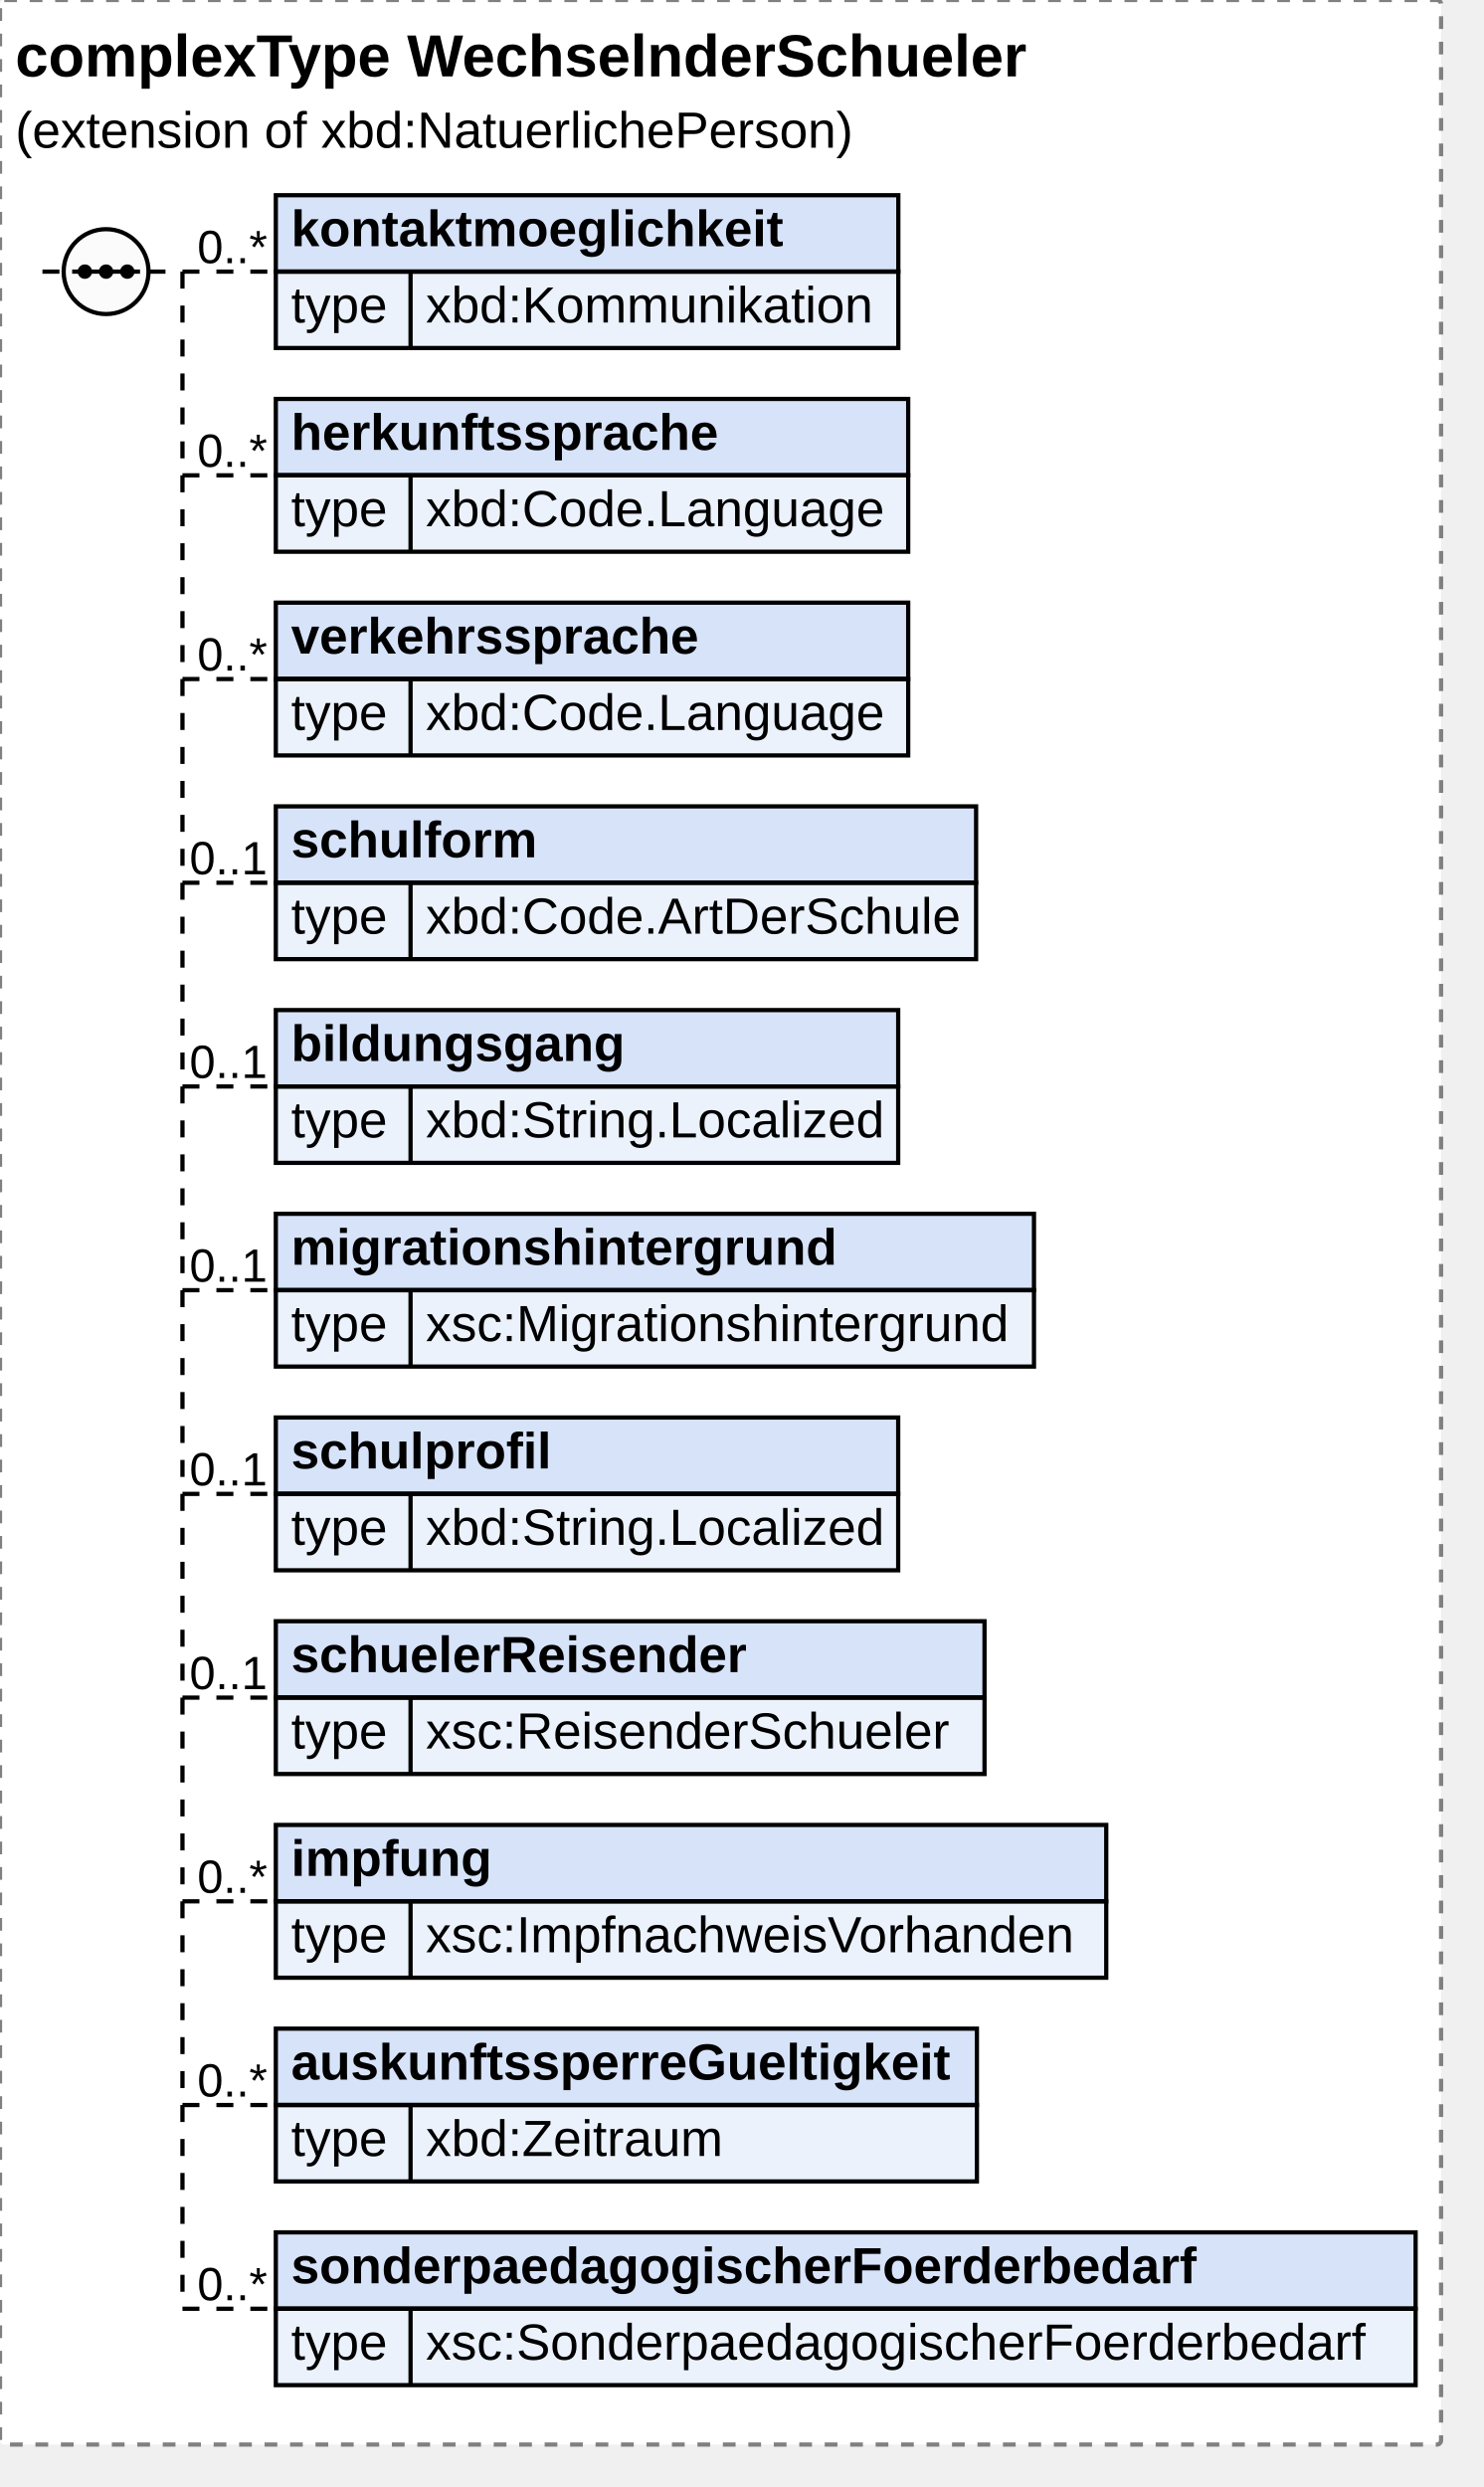
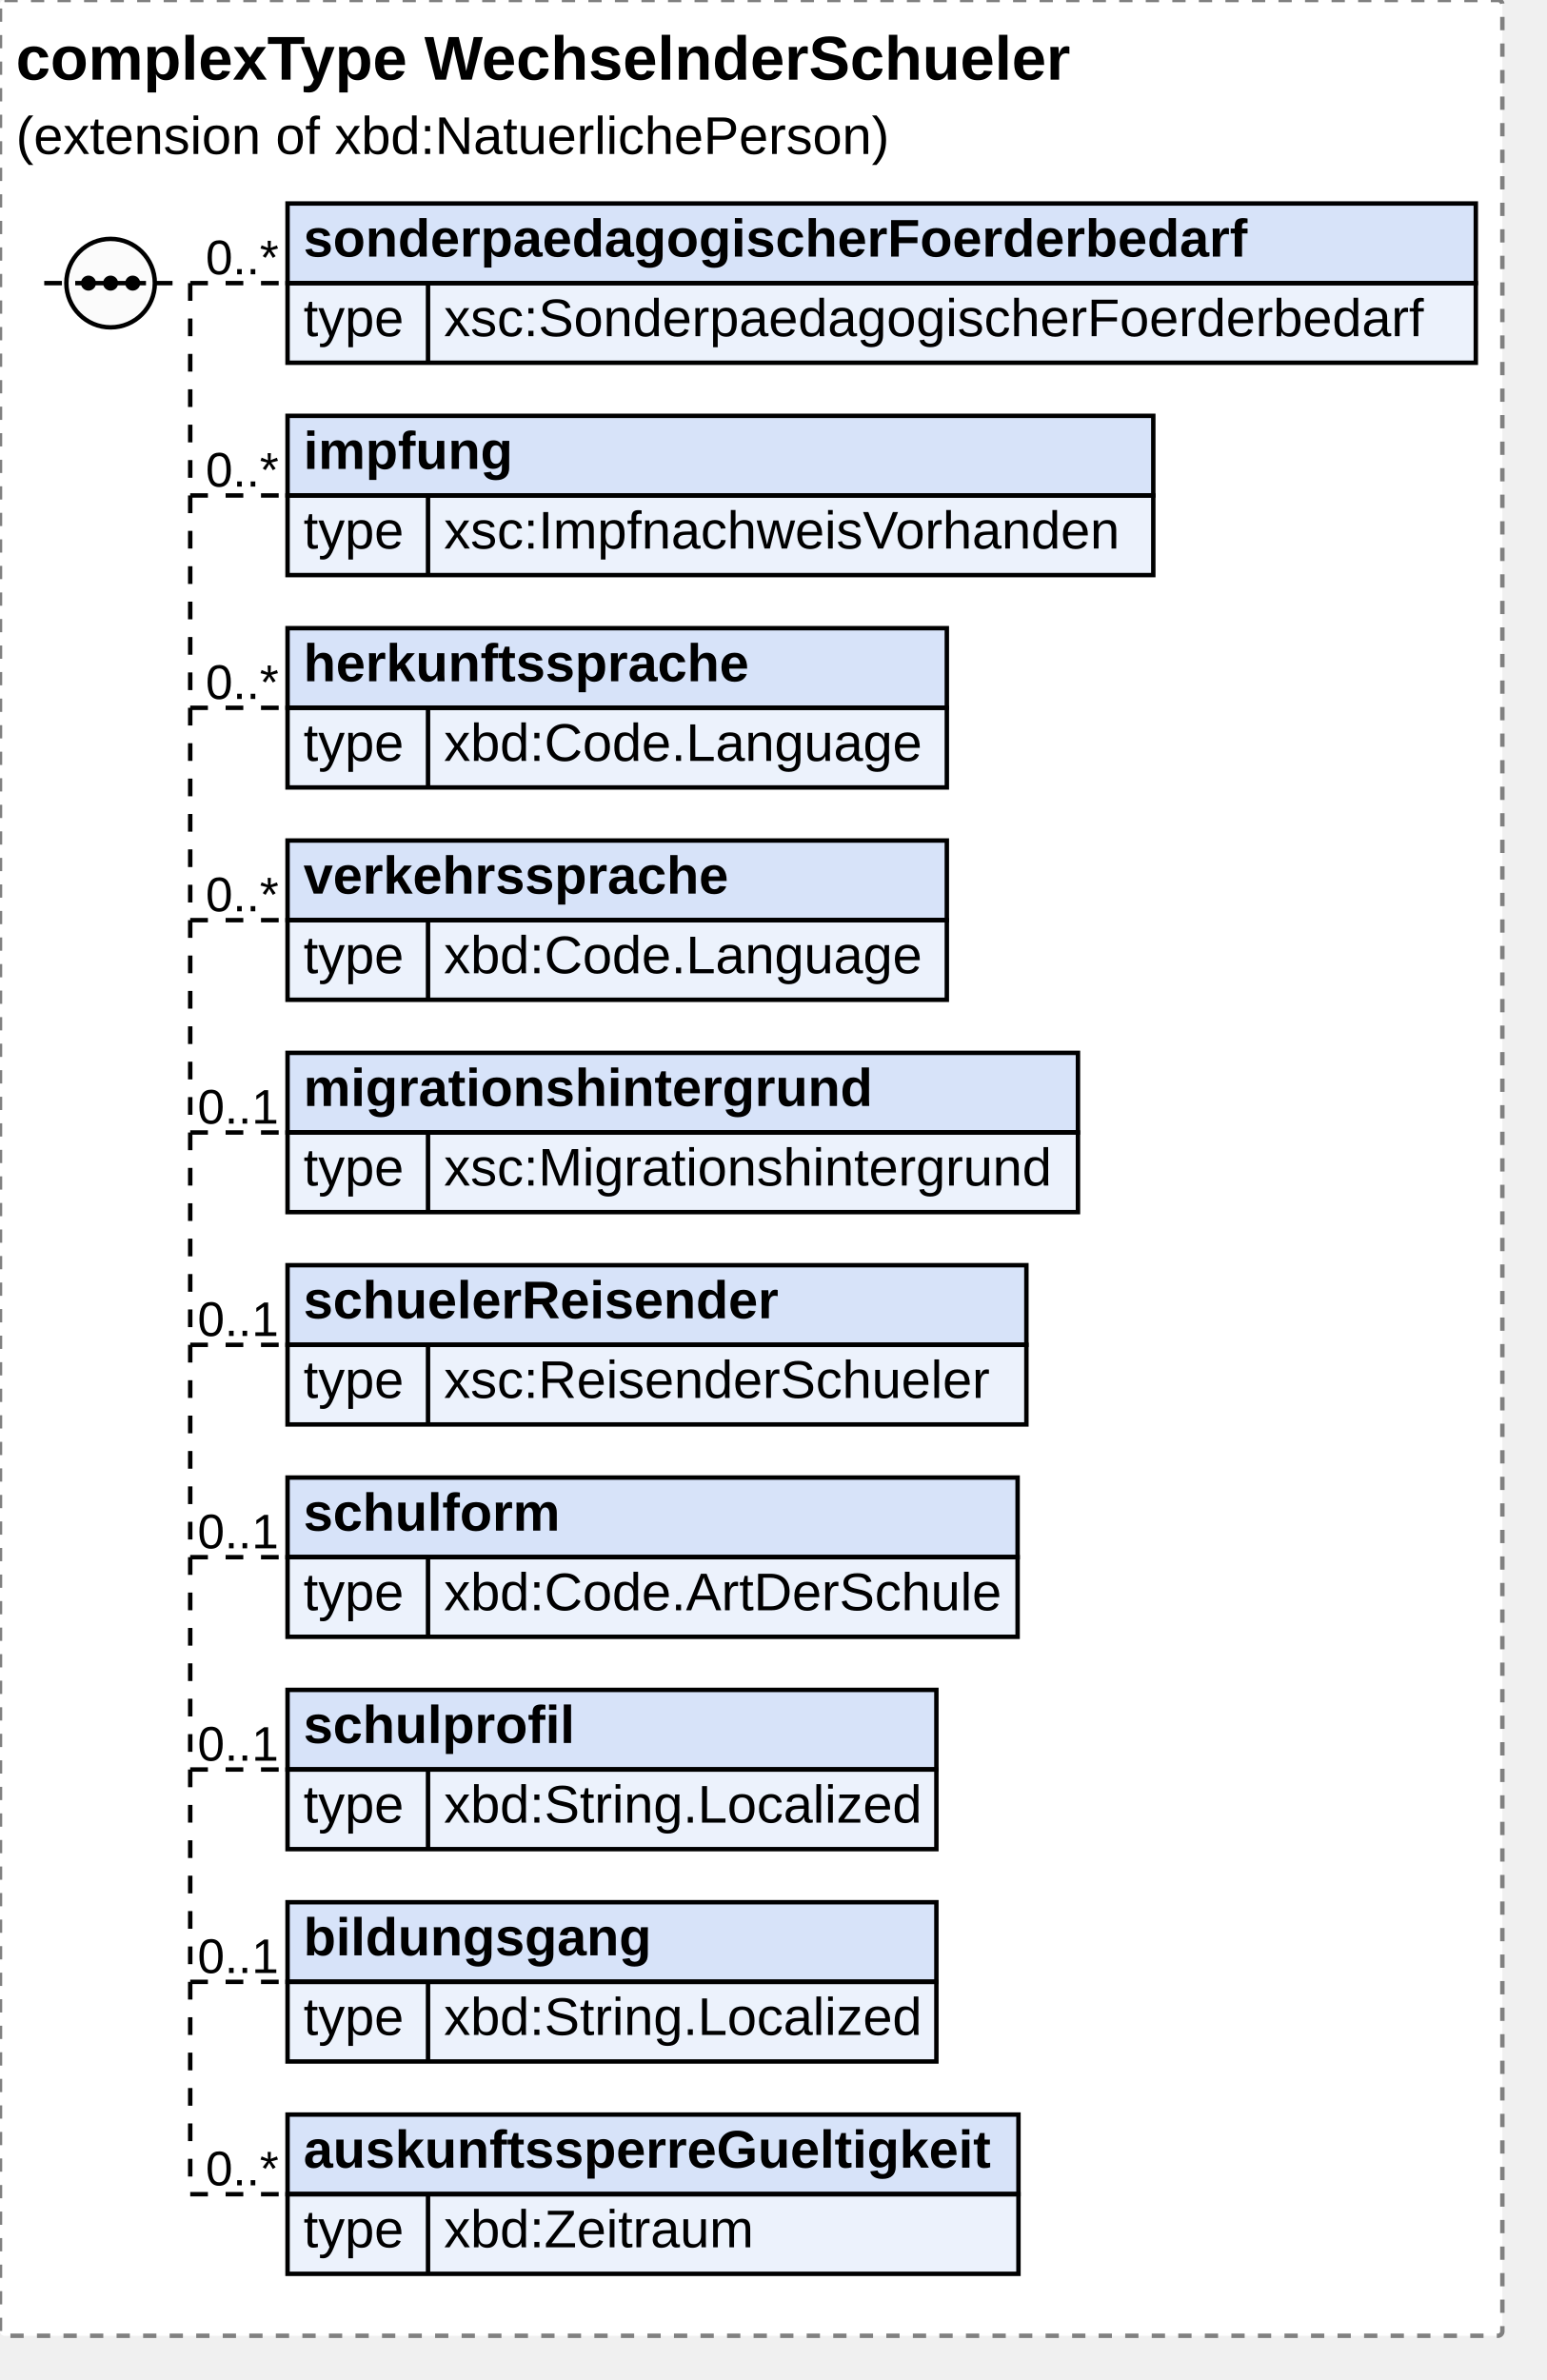
- <svg xmlns="http://www.w3.org/2000/svg" width="349.609" height="586">
+ <svg xmlns="http://www.w3.org/2000/svg" width="349.609" height="538">
  <defs>
    <style type="text/css">
                        text {
                            font-family: 'Arial';
                            fill: black;
                        }
                        text.at {
                            font-family: 'Arial';
                            fill: rgb(242, 152, 0);
                        }
                        line {
                            stroke: black;
                        }
                        line.type-structure {
                            stroke: black;
                        }
                        line.type-structure-optional {
                            stroke: black;
                            stroke-dasharray: 4, 4;
                        }
                        rect.attribute-upper {
                            stroke: black;
                            fill: rgb(255, 239, 211);
                        }
                        rect.element-upper {
                            stroke: black;
                            fill: rgb(215, 227, 249);
                        }
                        rect.element-lower {
                            stroke: black;
                            fill: rgb(236, 242, 252);
                        }
                        a text {
                            fill: black;
                        } 
                    </style>
  </defs>
-   <rect width="339.609" height="576" stroke-dasharray="3,3" rx="1" ry="1" style="stroke: grey;fill: white;" />
+   <rect width="339.609" height="528" stroke-dasharray="3,3" rx="1" ry="1" style="stroke: grey;fill: white;" />
  <text font-size="14" x="3.6" y="18" font-weight="bold">complexType WechselnderSchueler</text>
  <text font-size="12" x="3.6" y="34.8"> (extension of xbd:NatuerlichePerson)</text>
  <g transform="translate(10,46)">
    <g transform="translate(55,0)">
-       <rect width="146.703" height="18" class="element-upper" />
-       <rect width="146.703" height="18" y="18" class="element-lower" />
-       <text font-size="12" x="3.6" y="12" font-weight="bold">kontaktmoeglichkeit</text>
-       <line x1="0" y1="18" x2="146.703" y2="18" />
+       <rect width="268.609" height="18" class="element-upper" />
+       <rect width="268.609" height="18" y="18" class="element-lower" />
+       <text font-size="12" x="3.6" y="12" font-weight="bold">sonderpaedagogischerFoerderbedarf</text>
+       <line x1="0" y1="18" x2="268.609" y2="18" />
      <text font-size="12" fill="grey" x="3.6" y="30">type</text>
      <line x1="31.753" y1="18" x2="31.753" y2="36" />
-       <text font-size="12" x="35.353" y="30">xbd:Kommunikation</text>
-       <g transform="translate(146.7031,0)" />
+       <text font-size="12" x="35.353" y="30">xsc:SonderpaedagogischerFoerderbedarf</text>
+       <g transform="translate(268.6094,0)" />
    </g>
    <line x1="33" y1="18" x2="55" y2="18" class="type-structure-optional" />
    <text font-size="11" fill="black" x="53" y="16" text-anchor="end">0..*</text>
    <line x1="33" y1="18" x2="33" y2="18" class="type-structure-optional" />
    <g transform="translate(55,48)">
-       <rect width="149.031" height="18" class="element-upper" />
-       <rect width="149.031" height="18" y="18" class="element-lower" />
-       <text font-size="12" x="3.6" y="12" font-weight="bold">herkunftssprache</text>
-       <line x1="0" y1="18" x2="149.031" y2="18" />
+       <rect width="195.703" height="18" class="element-upper" />
+       <rect width="195.703" height="18" y="18" class="element-lower" />
+       <text font-size="12" x="3.6" y="12" font-weight="bold">impfung</text>
+       <line x1="0" y1="18" x2="195.703" y2="18" />
      <text font-size="12" fill="grey" x="3.6" y="30">type</text>
      <line x1="31.753" y1="18" x2="31.753" y2="36" />
-       <text font-size="12" x="35.353" y="30">xbd:Code.Language</text>
-       <g transform="translate(149.0312,0)" />
+       <text font-size="12" x="35.353" y="30">xsc:ImpfnachweisVorhanden</text>
+       <g transform="translate(195.7031,0)" />
    </g>
    <line x1="33" y1="66" x2="55" y2="66" class="type-structure-optional" />
    <text font-size="11" fill="black" x="53" y="64" text-anchor="end">0..*</text>
    <line x1="33" y1="18" x2="33" y2="66" class="type-structure-optional" />
    <g transform="translate(55,96)">
      <rect width="149.031" height="18" class="element-upper" />
      <rect width="149.031" height="18" y="18" class="element-lower" />
-       <text font-size="12" x="3.6" y="12" font-weight="bold">verkehrssprache</text>
+       <text font-size="12" x="3.6" y="12" font-weight="bold">herkunftssprache</text>
      <line x1="0" y1="18" x2="149.031" y2="18" />
      <text font-size="12" fill="grey" x="3.6" y="30">type</text>
      <line x1="31.753" y1="18" x2="31.753" y2="36" />
      <text font-size="12" x="35.353" y="30">xbd:Code.Language</text>
      <g transform="translate(149.0312,0)" />
    </g>
    <line x1="33" y1="114" x2="55" y2="114" class="type-structure-optional" />
    <text font-size="11" fill="black" x="53" y="112" text-anchor="end">0..*</text>
    <line x1="33" y1="66" x2="33" y2="114" class="type-structure-optional" />
    <g transform="translate(55,144)">
+       <rect width="149.031" height="18" class="element-upper" />
+       <rect width="149.031" height="18" y="18" class="element-lower" />
+       <text font-size="12" x="3.6" y="12" font-weight="bold">verkehrssprache</text>
+       <line x1="0" y1="18" x2="149.031" y2="18" />
+       <text font-size="12" fill="grey" x="3.6" y="30">type</text>
+       <line x1="31.753" y1="18" x2="31.753" y2="36" />
+       <text font-size="12" x="35.353" y="30">xbd:Code.Language</text>
+       <g transform="translate(149.0312,0)" />
+     </g>
+     <line x1="33" y1="162" x2="55" y2="162" class="type-structure-optional" />
+     <text font-size="11" fill="black" x="53" y="160" text-anchor="end">0..*</text>
+     <line x1="33" y1="114" x2="33" y2="162" class="type-structure-optional" />
+     <g transform="translate(55,192)">
+       <rect width="178.672" height="18" class="element-upper" />
+       <rect width="178.672" height="18" y="18" class="element-lower" />
+       <text font-size="12" x="3.6" y="12" font-weight="bold">migrationshintergrund</text>
+       <line x1="0" y1="18" x2="178.672" y2="18" />
+       <text font-size="12" fill="grey" x="3.6" y="30">type</text>
+       <line x1="31.753" y1="18" x2="31.753" y2="36" />
+       <text font-size="12" x="35.353" y="30">xsc:Migrationshintergrund</text>
+       <g transform="translate(178.6719,0)" />
+     </g>
+     <line x1="33" y1="210" x2="55" y2="210" class="type-structure-optional" />
+     <text font-size="11" fill="black" x="53" y="208" text-anchor="end">0..1</text>
+     <line x1="33" y1="162" x2="33" y2="210" class="type-structure-optional" />
+     <g transform="translate(55,240)">
+       <rect width="167.016" height="18" class="element-upper" />
+       <rect width="167.016" height="18" y="18" class="element-lower" />
+       <text font-size="12" x="3.6" y="12" font-weight="bold">schuelerReisender</text>
+       <line x1="0" y1="18" x2="167.016" y2="18" />
+       <text font-size="12" fill="grey" x="3.6" y="30">type</text>
+       <line x1="31.753" y1="18" x2="31.753" y2="36" />
+       <text font-size="12" x="35.353" y="30">xsc:ReisenderSchueler</text>
+       <g transform="translate(167.0156,0)" />
+     </g>
+     <line x1="33" y1="258" x2="55" y2="258" class="type-structure-optional" />
+     <text font-size="11" fill="black" x="53" y="256" text-anchor="end">0..1</text>
+     <line x1="33" y1="210" x2="33" y2="258" class="type-structure-optional" />
+     <g transform="translate(55,288)">
      <rect width="165.031" height="18" class="element-upper" />
      <rect width="165.031" height="18" y="18" class="element-lower" />
      <text font-size="12" x="3.6" y="12" font-weight="bold">schulform</text>
      <line x1="0" y1="18" x2="165.031" y2="18" />
      <text font-size="12" fill="grey" x="3.6" y="30">type</text>
      <line x1="31.753" y1="18" x2="31.753" y2="36" />
      <text font-size="12" x="35.353" y="30">xbd:Code.ArtDerSchule</text>
      <g transform="translate(165.0312,0)" />
    </g>
-     <line x1="33" y1="162" x2="55" y2="162" class="type-structure-optional" />
-     <text font-size="11" fill="black" x="53" y="160" text-anchor="end">0..1</text>
-     <line x1="33" y1="114" x2="33" y2="162" class="type-structure-optional" />
-     <g transform="translate(55,192)">
+     <line x1="33" y1="306" x2="55" y2="306" class="type-structure-optional" />
+     <text font-size="11" fill="black" x="53" y="304" text-anchor="end">0..1</text>
+     <line x1="33" y1="258" x2="33" y2="306" class="type-structure-optional" />
+     <g transform="translate(55,336)">
+       <rect width="146.672" height="18" class="element-upper" />
+       <rect width="146.672" height="18" y="18" class="element-lower" />
+       <text font-size="12" x="3.6" y="12" font-weight="bold">schulprofil</text>
+       <line x1="0" y1="18" x2="146.672" y2="18" />
+       <text font-size="12" fill="grey" x="3.6" y="30">type</text>
+       <line x1="31.753" y1="18" x2="31.753" y2="36" />
+       <text font-size="12" x="35.353" y="30">xbd:String.Localized</text>
+       <g transform="translate(146.6719,0)" />
+     </g>
+     <line x1="33" y1="354" x2="55" y2="354" class="type-structure-optional" />
+     <text font-size="11" fill="black" x="53" y="352" text-anchor="end">0..1</text>
+     <line x1="33" y1="306" x2="33" y2="354" class="type-structure-optional" />
+     <g transform="translate(55,384)">
      <rect width="146.672" height="18" class="element-upper" />
      <rect width="146.672" height="18" y="18" class="element-lower" />
      <text font-size="12" x="3.6" y="12" font-weight="bold">bildungsgang</text>
      <line x1="0" y1="18" x2="146.672" y2="18" />
      <text font-size="12" fill="grey" x="3.6" y="30">type</text>
      <line x1="31.753" y1="18" x2="31.753" y2="36" />
      <text font-size="12" x="35.353" y="30">xbd:String.Localized</text>
      <g transform="translate(146.6719,0)" />
    </g>
-     <line x1="33" y1="210" x2="55" y2="210" class="type-structure-optional" />
-     <text font-size="11" fill="black" x="53" y="208" text-anchor="end">0..1</text>
-     <line x1="33" y1="162" x2="33" y2="210" class="type-structure-optional" />
-     <g transform="translate(55,240)">
-       <rect width="178.672" height="18" class="element-upper" />
-       <rect width="178.672" height="18" y="18" class="element-lower" />
-       <text font-size="12" x="3.6" y="12" font-weight="bold">migrationshintergrund</text>
-       <line x1="0" y1="18" x2="178.672" y2="18" />
-       <text font-size="12" fill="grey" x="3.6" y="30">type</text>
-       <line x1="31.753" y1="18" x2="31.753" y2="36" />
-       <text font-size="12" x="35.353" y="30">xsc:Migrationshintergrund</text>
-       <g transform="translate(178.6719,0)" />
-     </g>
-     <line x1="33" y1="258" x2="55" y2="258" class="type-structure-optional" />
-     <text font-size="11" fill="black" x="53" y="256" text-anchor="end">0..1</text>
-     <line x1="33" y1="210" x2="33" y2="258" class="type-structure-optional" />
-     <g transform="translate(55,288)">
-       <rect width="146.672" height="18" class="element-upper" />
-       <rect width="146.672" height="18" y="18" class="element-lower" />
-       <text font-size="12" x="3.6" y="12" font-weight="bold">schulprofil</text>
-       <line x1="0" y1="18" x2="146.672" y2="18" />
-       <text font-size="12" fill="grey" x="3.6" y="30">type</text>
-       <line x1="31.753" y1="18" x2="31.753" y2="36" />
-       <text font-size="12" x="35.353" y="30">xbd:String.Localized</text>
-       <g transform="translate(146.6719,0)" />
-     </g>
-     <line x1="33" y1="306" x2="55" y2="306" class="type-structure-optional" />
-     <text font-size="11" fill="black" x="53" y="304" text-anchor="end">0..1</text>
-     <line x1="33" y1="258" x2="33" y2="306" class="type-structure-optional" />
-     <g transform="translate(55,336)">
-       <rect width="167.016" height="18" class="element-upper" />
-       <rect width="167.016" height="18" y="18" class="element-lower" />
-       <text font-size="12" x="3.6" y="12" font-weight="bold">schuelerReisender</text>
-       <line x1="0" y1="18" x2="167.016" y2="18" />
-       <text font-size="12" fill="grey" x="3.6" y="30">type</text>
-       <line x1="31.753" y1="18" x2="31.753" y2="36" />
-       <text font-size="12" x="35.353" y="30">xsc:ReisenderSchueler</text>
-       <g transform="translate(167.0156,0)" />
-     </g>
-     <line x1="33" y1="354" x2="55" y2="354" class="type-structure-optional" />
-     <text font-size="11" fill="black" x="53" y="352" text-anchor="end">0..1</text>
-     <line x1="33" y1="306" x2="33" y2="354" class="type-structure-optional" />
-     <g transform="translate(55,384)">
-       <rect width="195.703" height="18" class="element-upper" />
-       <rect width="195.703" height="18" y="18" class="element-lower" />
-       <text font-size="12" x="3.6" y="12" font-weight="bold">impfung</text>
-       <line x1="0" y1="18" x2="195.703" y2="18" />
-       <text font-size="12" fill="grey" x="3.6" y="30">type</text>
-       <line x1="31.753" y1="18" x2="31.753" y2="36" />
-       <text font-size="12" x="35.353" y="30">xsc:ImpfnachweisVorhanden</text>
-       <g transform="translate(195.7031,0)" />
-     </g>
    <line x1="33" y1="402" x2="55" y2="402" class="type-structure-optional" />
-     <text font-size="11" fill="black" x="53" y="400" text-anchor="end">0..*</text>
+     <text font-size="11" fill="black" x="53" y="400" text-anchor="end">0..1</text>
    <line x1="33" y1="354" x2="33" y2="402" class="type-structure-optional" />
    <g transform="translate(55,432)">
      <rect width="165.222" height="18" class="element-upper" />
      <rect width="165.222" height="18" y="18" class="element-lower" />
      <text font-size="12" x="3.6" y="12" font-weight="bold">auskunftssperreGueltigkeit</text>
      <line x1="0" y1="18" x2="165.222" y2="18" />
      <text font-size="12" fill="grey" x="3.6" y="30">type</text>
      <line x1="31.753" y1="18" x2="31.753" y2="36" />
      <text font-size="12" x="35.353" y="30">xbd:Zeitraum</text>
      <g transform="translate(165.2219,0)" />
    </g>
    <line x1="33" y1="450" x2="55" y2="450" class="type-structure-optional" />
    <text font-size="11" fill="black" x="53" y="448" text-anchor="end">0..*</text>
    <line x1="33" y1="402" x2="33" y2="450" class="type-structure-optional" />
-     <g transform="translate(55,480)">
-       <rect width="268.609" height="18" class="element-upper" />
-       <rect width="268.609" height="18" y="18" class="element-lower" />
-       <text font-size="12" x="3.6" y="12" font-weight="bold">sonderpaedagogischerFoerderbedarf</text>
-       <line x1="0" y1="18" x2="268.609" y2="18" />
-       <text font-size="12" fill="grey" x="3.6" y="30">type</text>
-       <line x1="31.753" y1="18" x2="31.753" y2="36" />
-       <text font-size="12" x="35.353" y="30">xsc:SonderpaedagogischerFoerderbedarf</text>
-       <g transform="translate(268.6094,0)" />
-     </g>
-     <line x1="33" y1="498" x2="55" y2="498" class="type-structure-optional" />
-     <text font-size="11" fill="black" x="53" y="496" text-anchor="end">0..*</text>
-     <line x1="33" y1="450" x2="33" y2="498" class="type-structure-optional" />
    <circle cx="15" cy="18" r="10" stroke="black" fill="rgb(251, 251, 251)" />
    <line x1="0" y1="18" x2="5" y2="18" class="type-structure-optional" />
    <line x1="25" y1="18" x2="33" y2="18" class="type-structure-optional" />
    <circle cx="10" cy="18" r="1.2" stroke="black" fill="black" />
    <circle cx="15" cy="18" r="1.2" stroke="black" fill="black" />
    <circle cx="20" cy="18" r="1.2" stroke="black" fill="black" />
    <line x1="7" y1="18" x2="23" y2="18" />
  </g>
</svg>
